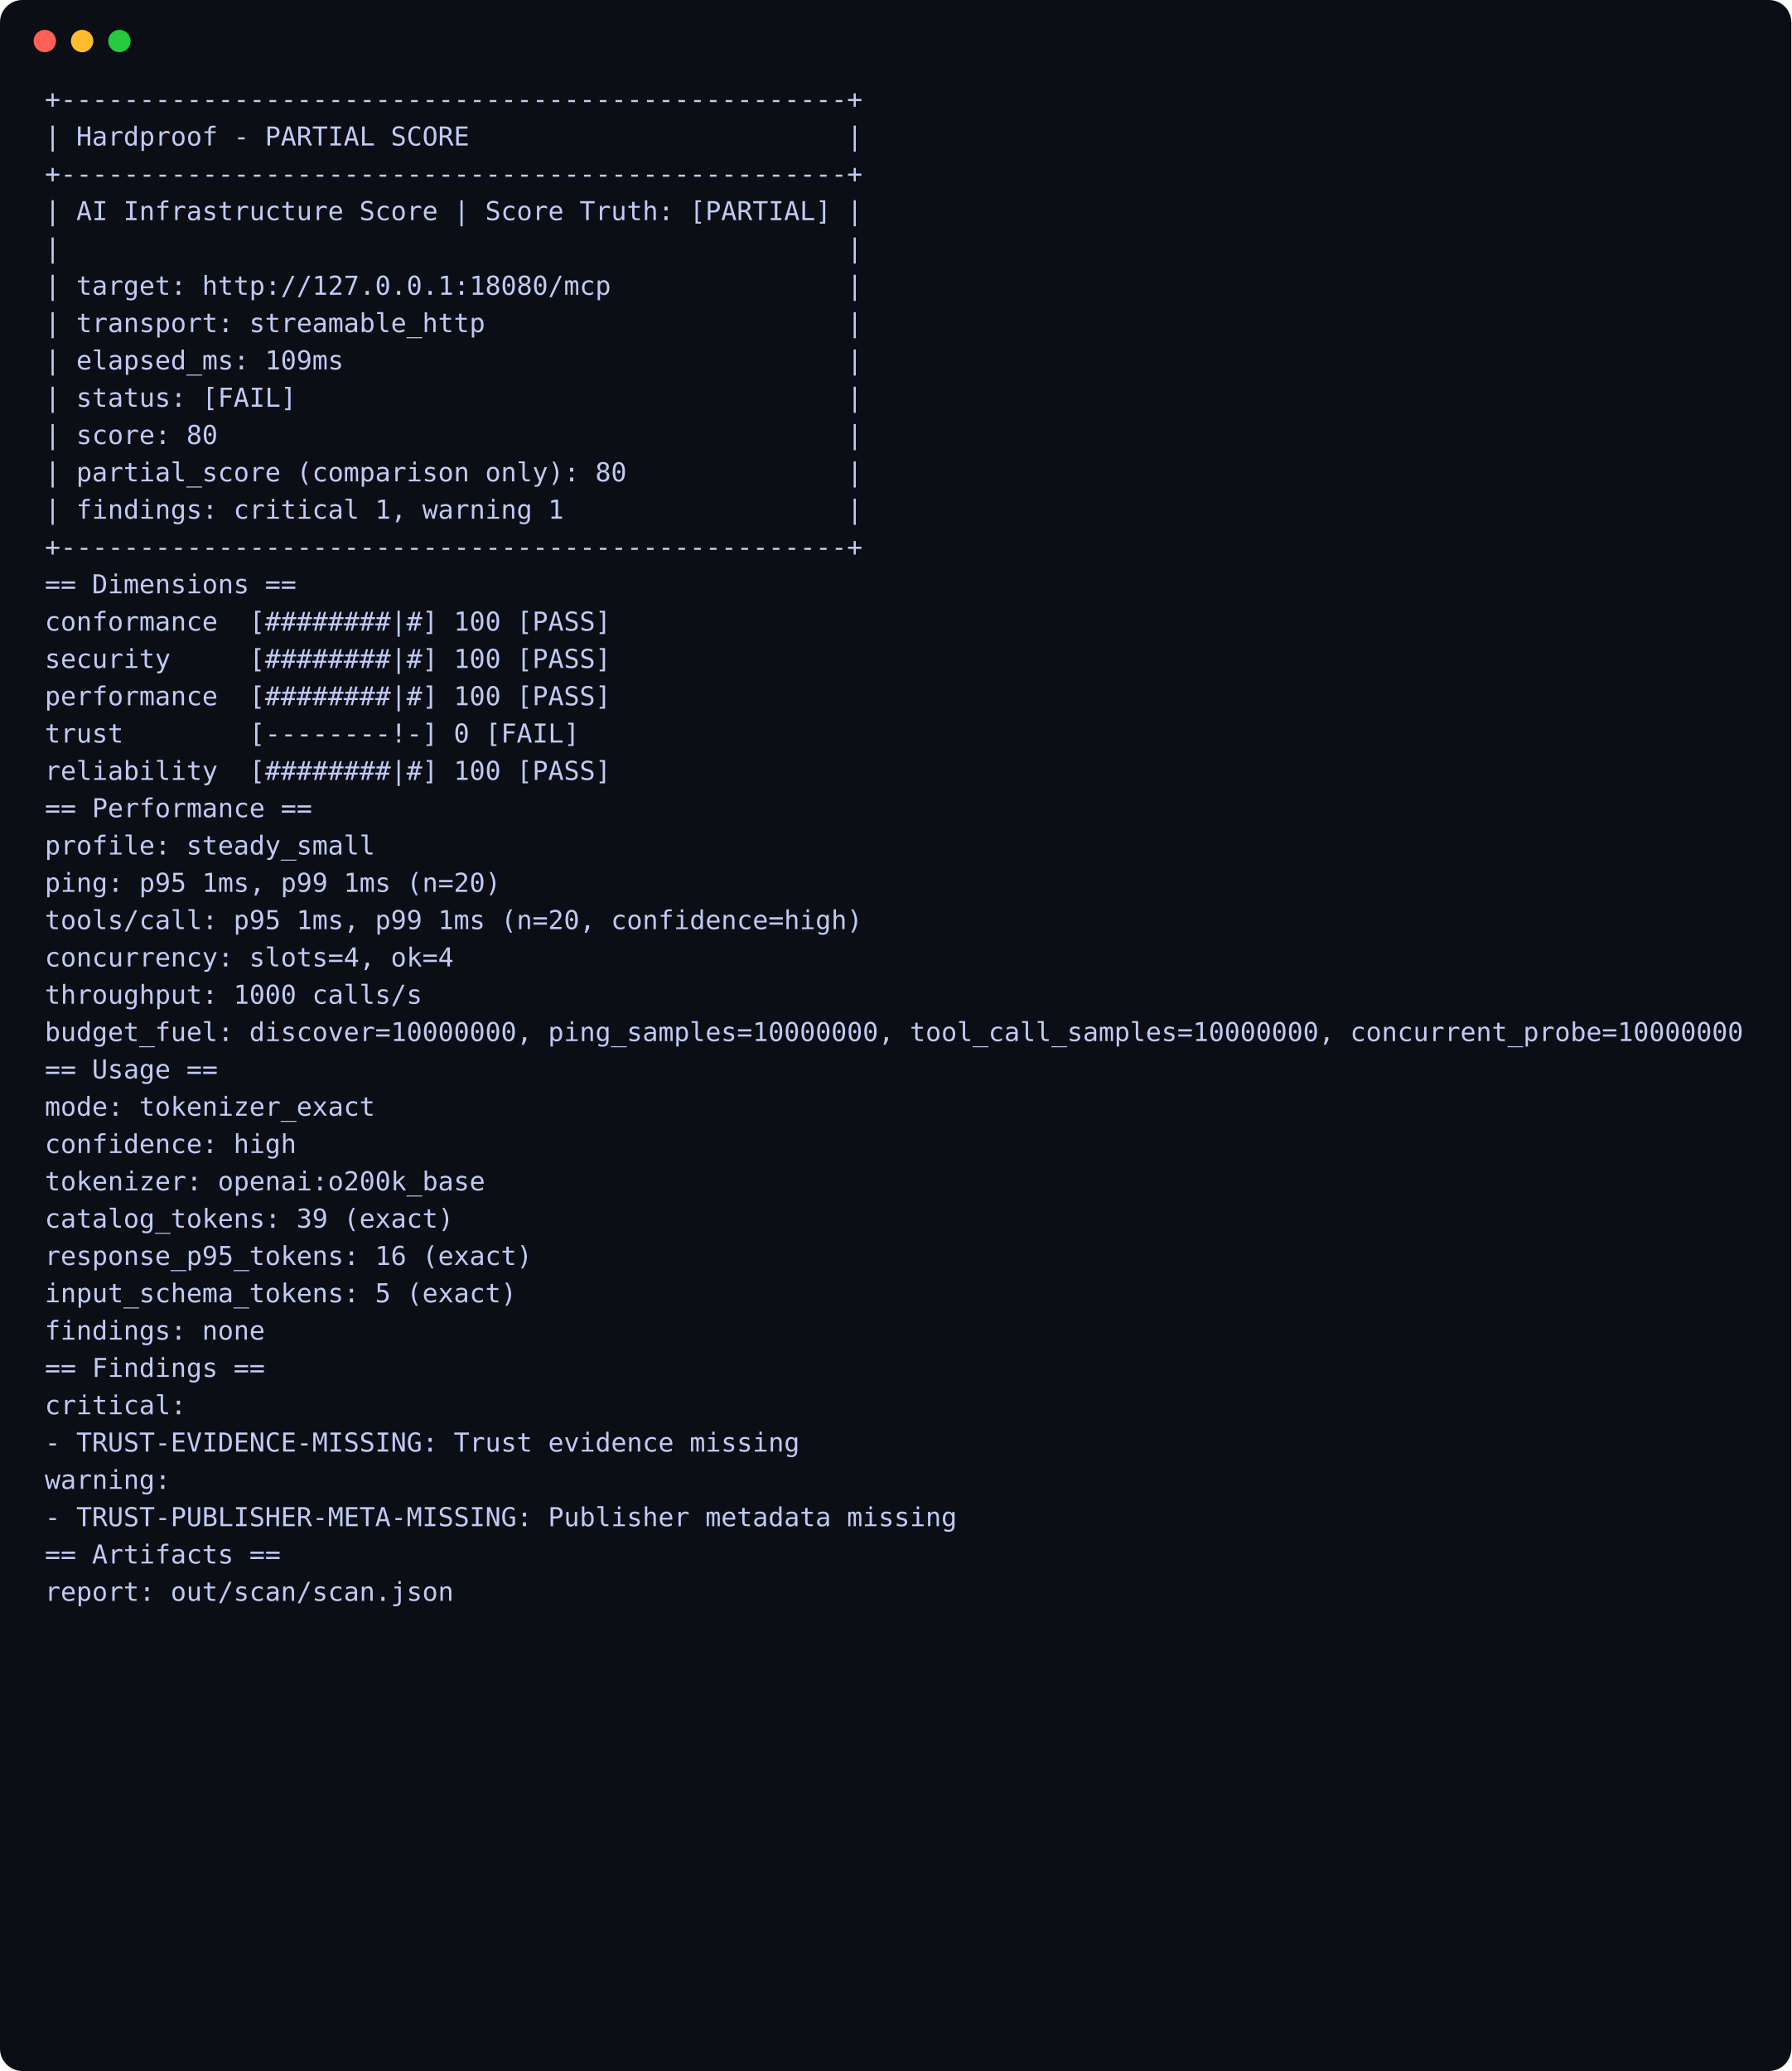
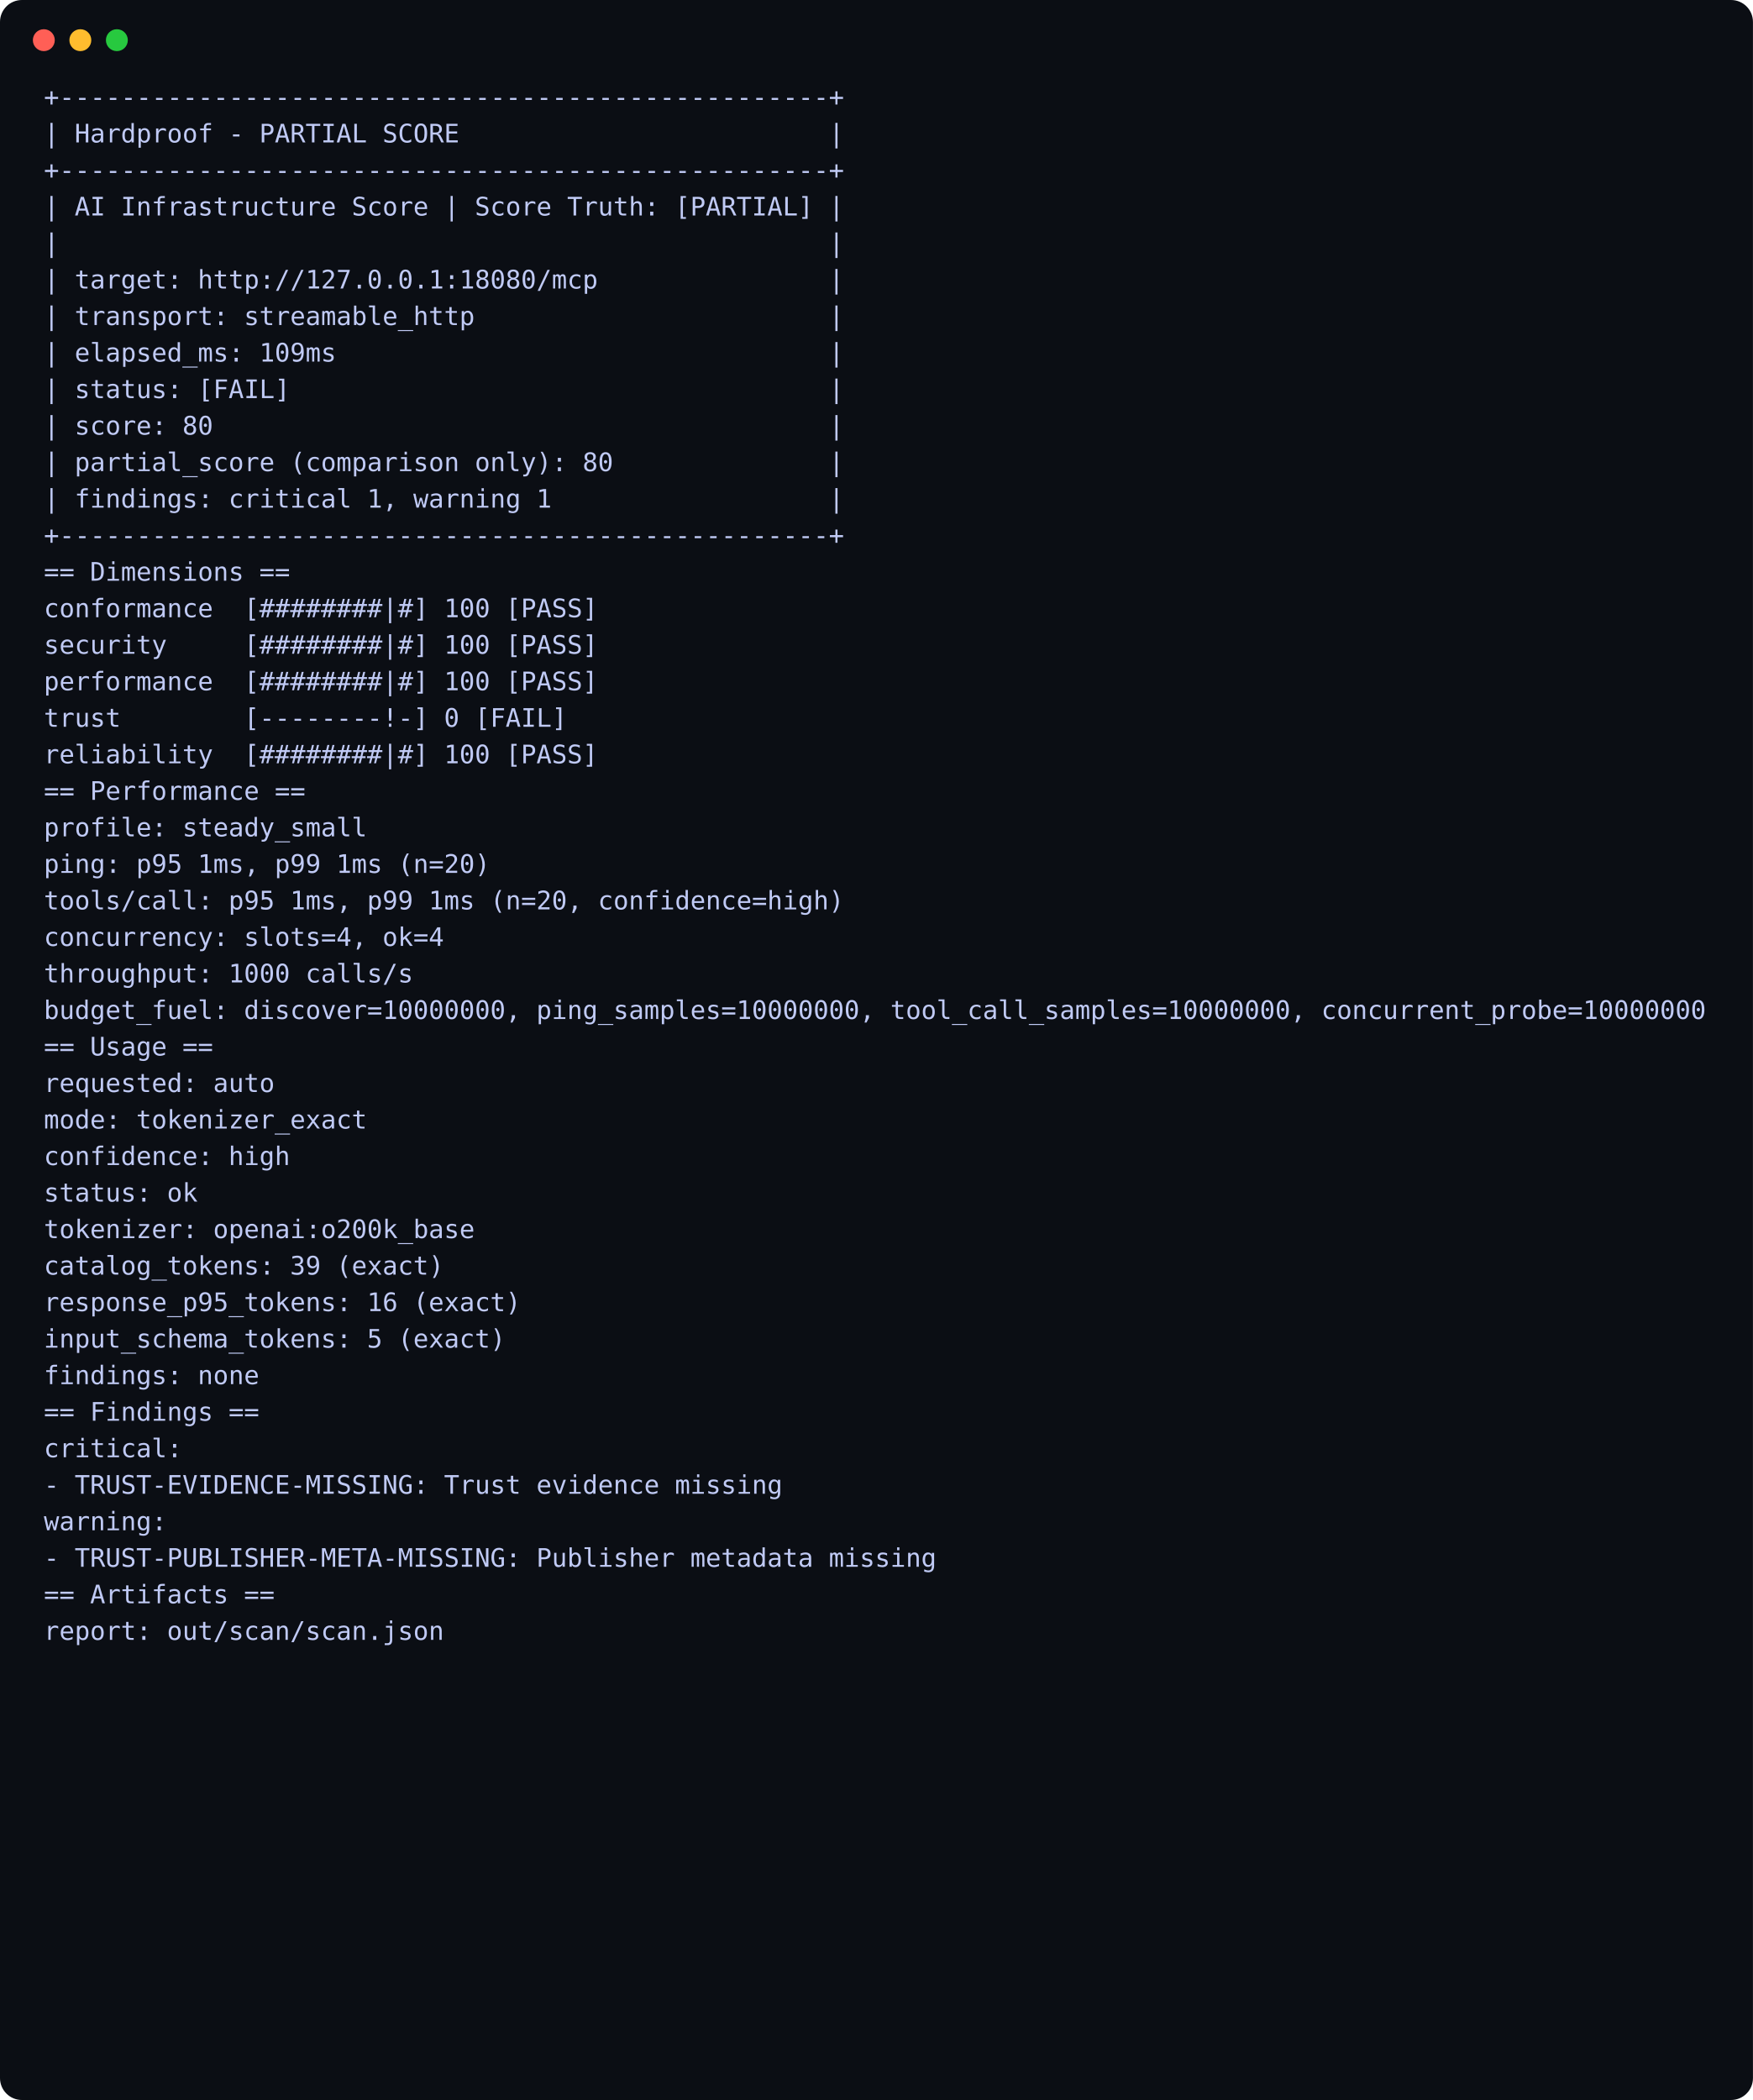
- <svg xmlns="http://www.w3.org/2000/svg" width="960" height="1110" viewBox="0 0 960 1110">
-   <rect width="960" height="1110" rx="12" fill="#0b0e14" />
+ <svg xmlns="http://www.w3.org/2000/svg" width="960" height="1150" viewBox="0 0 960 1150">
+   <rect width="960" height="1150" rx="12" fill="#0b0e14" />
  <circle cx="24" cy="22" r="6" fill="#ff5f56" />
  <circle cx="44" cy="22" r="6" fill="#ffbd2e" />
  <circle cx="64" cy="22" r="6" fill="#27c93f" />
  <text x="24" y="58" font-family="SFMono-Regular, Menlo, Monaco, Consolas, monospace" font-size="14" fill="#c0caf5" xml:space="preserve">
    <tspan x="24" dy="0">+--------------------------------------------------+</tspan>
    <tspan x="24" dy="20">| Hardproof - PARTIAL SCORE                        |</tspan>
    <tspan x="24" dy="20">+--------------------------------------------------+</tspan>
    <tspan x="24" dy="20">| AI Infrastructure Score | Score Truth: [PARTIAL] |</tspan>
    <tspan x="24" dy="20">|                                                  |</tspan>
    <tspan x="24" dy="20">| target: http://127.0.0.1:18080/mcp               |</tspan>
    <tspan x="24" dy="20">| transport: streamable_http                       |</tspan>
    <tspan x="24" dy="20">| elapsed_ms: 109ms                                |</tspan>
    <tspan x="24" dy="20">| status: [FAIL]                                   |</tspan>
    <tspan x="24" dy="20">| score: 80                                        |</tspan>
    <tspan x="24" dy="20">| partial_score (comparison only): 80              |</tspan>
    <tspan x="24" dy="20">| findings: critical 1, warning 1                  |</tspan>
    <tspan x="24" dy="20">+--------------------------------------------------+</tspan>
    <tspan x="24" dy="20" />
    <tspan x="24" dy="20" />
    <tspan x="24" dy="20">== Dimensions ==</tspan>
    <tspan x="24" dy="20">conformance  [########|#] 100 [PASS]</tspan>
    <tspan x="24" dy="20">security     [########|#] 100 [PASS]</tspan>
    <tspan x="24" dy="20">performance  [########|#] 100 [PASS]</tspan>
    <tspan x="24" dy="20">trust        [--------!-] 0 [FAIL]</tspan>
    <tspan x="24" dy="20">reliability  [########|#] 100 [PASS]</tspan>
    <tspan x="24" dy="20" />
    <tspan x="24" dy="20" />
    <tspan x="24" dy="20">== Performance ==</tspan>
    <tspan x="24" dy="20">profile: steady_small</tspan>
    <tspan x="24" dy="20">ping: p95 1ms, p99 1ms (n=20)</tspan>
    <tspan x="24" dy="20">tools/call: p95 1ms, p99 1ms (n=20, confidence=high)</tspan>
    <tspan x="24" dy="20">concurrency: slots=4, ok=4</tspan>
    <tspan x="24" dy="20">throughput: 1000 calls/s</tspan>
    <tspan x="24" dy="20">budget_fuel: discover=10000000, ping_samples=10000000, tool_call_samples=10000000, concurrent_probe=10000000</tspan>
    <tspan x="24" dy="20" />
    <tspan x="24" dy="20" />
    <tspan x="24" dy="20">== Usage ==</tspan>
+     <tspan x="24" dy="20">requested: auto</tspan>
    <tspan x="24" dy="20">mode: tokenizer_exact</tspan>
    <tspan x="24" dy="20">confidence: high</tspan>
+     <tspan x="24" dy="20">status: ok</tspan>
    <tspan x="24" dy="20">tokenizer: openai:o200k_base</tspan>
    <tspan x="24" dy="20">catalog_tokens: 39 (exact)</tspan>
    <tspan x="24" dy="20">response_p95_tokens: 16 (exact)</tspan>
    <tspan x="24" dy="20">input_schema_tokens: 5 (exact)</tspan>
    <tspan x="24" dy="20">findings: none</tspan>
    <tspan x="24" dy="20" />
    <tspan x="24" dy="20" />
    <tspan x="24" dy="20">== Findings ==</tspan>
    <tspan x="24" dy="20">critical:</tspan>
    <tspan x="24" dy="20">- TRUST-EVIDENCE-MISSING: Trust evidence missing</tspan>
    <tspan x="24" dy="20">warning:</tspan>
    <tspan x="24" dy="20">- TRUST-PUBLISHER-META-MISSING: Publisher metadata missing</tspan>
    <tspan x="24" dy="20" />
    <tspan x="24" dy="20" />
    <tspan x="24" dy="20">== Artifacts ==</tspan>
    <tspan x="24" dy="20">report: out/scan/scan.json</tspan>
  </text>
</svg>
